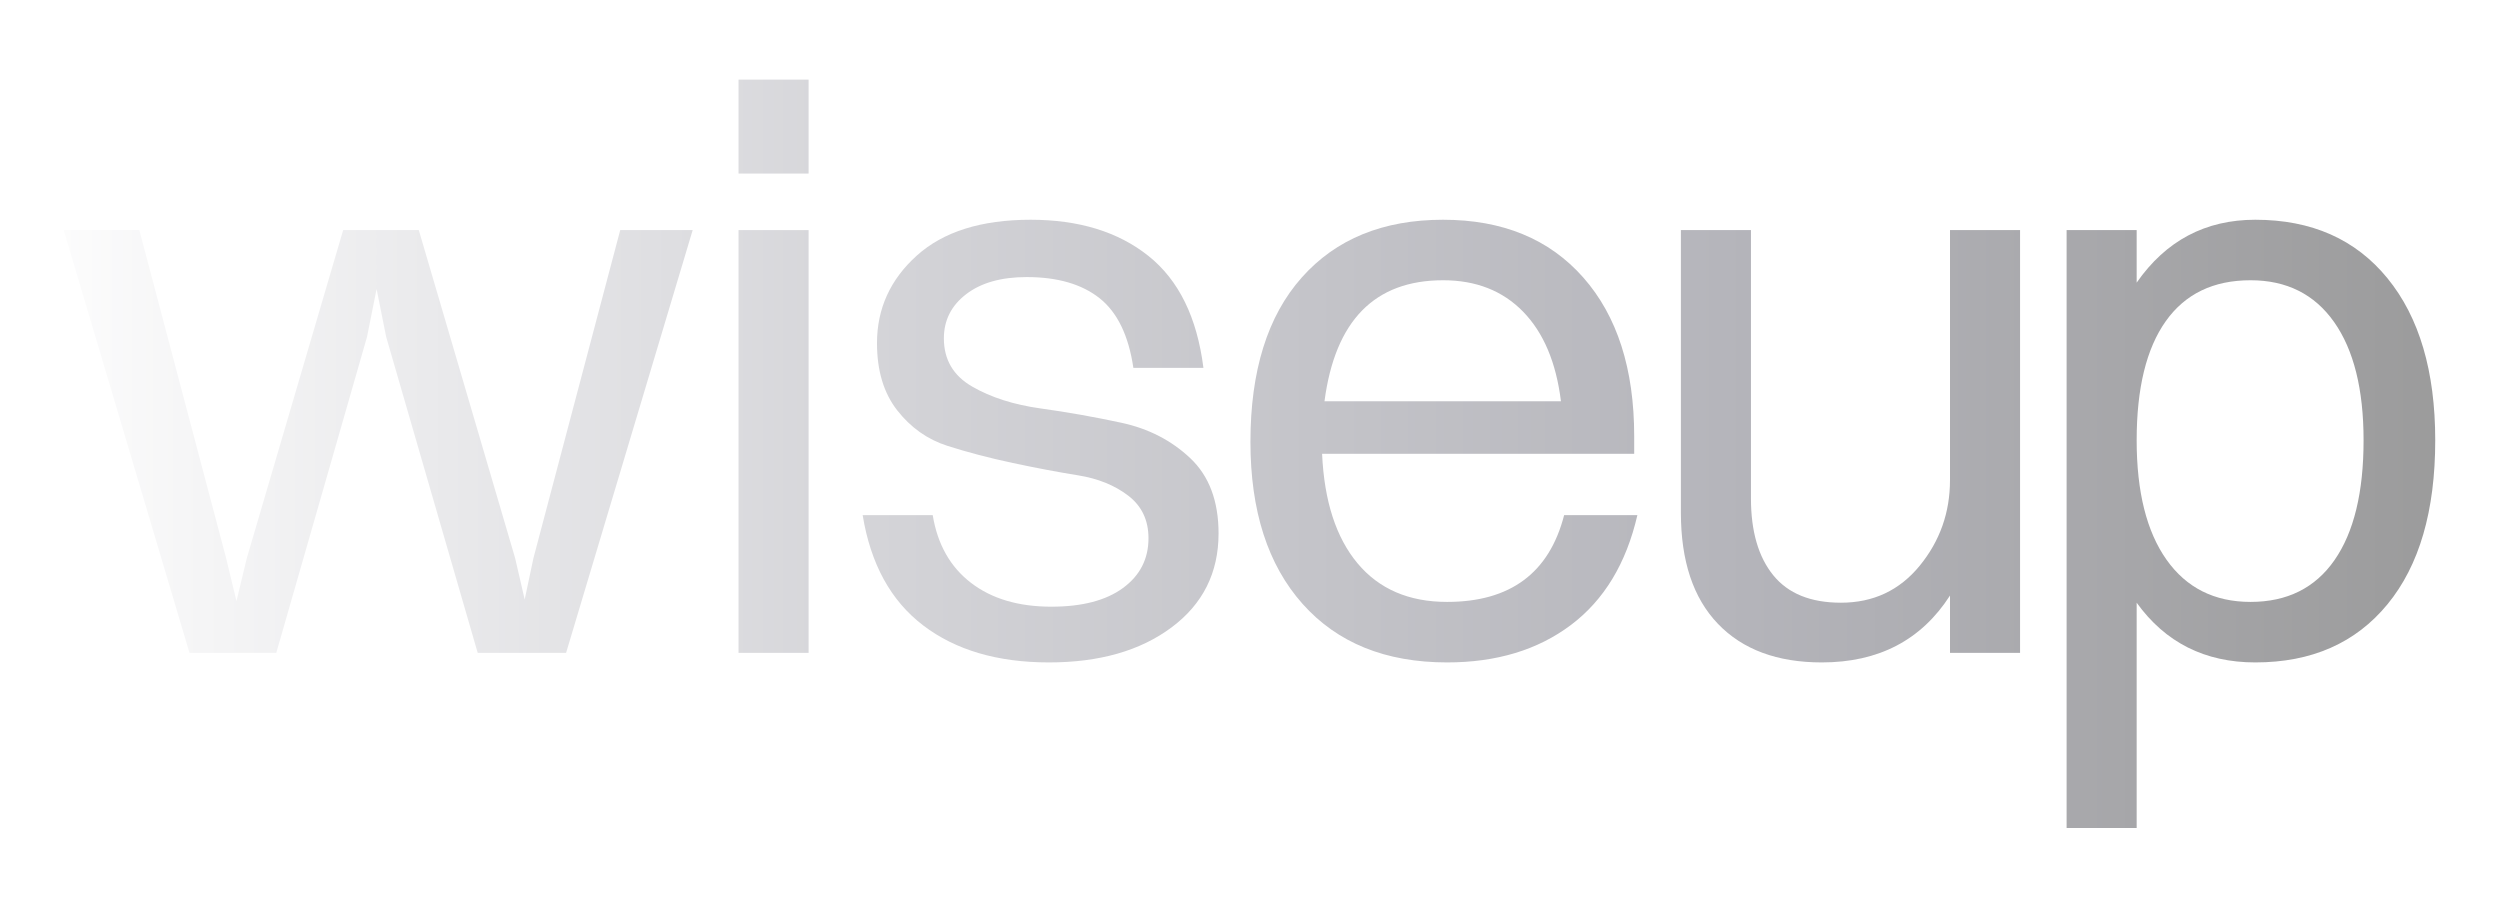
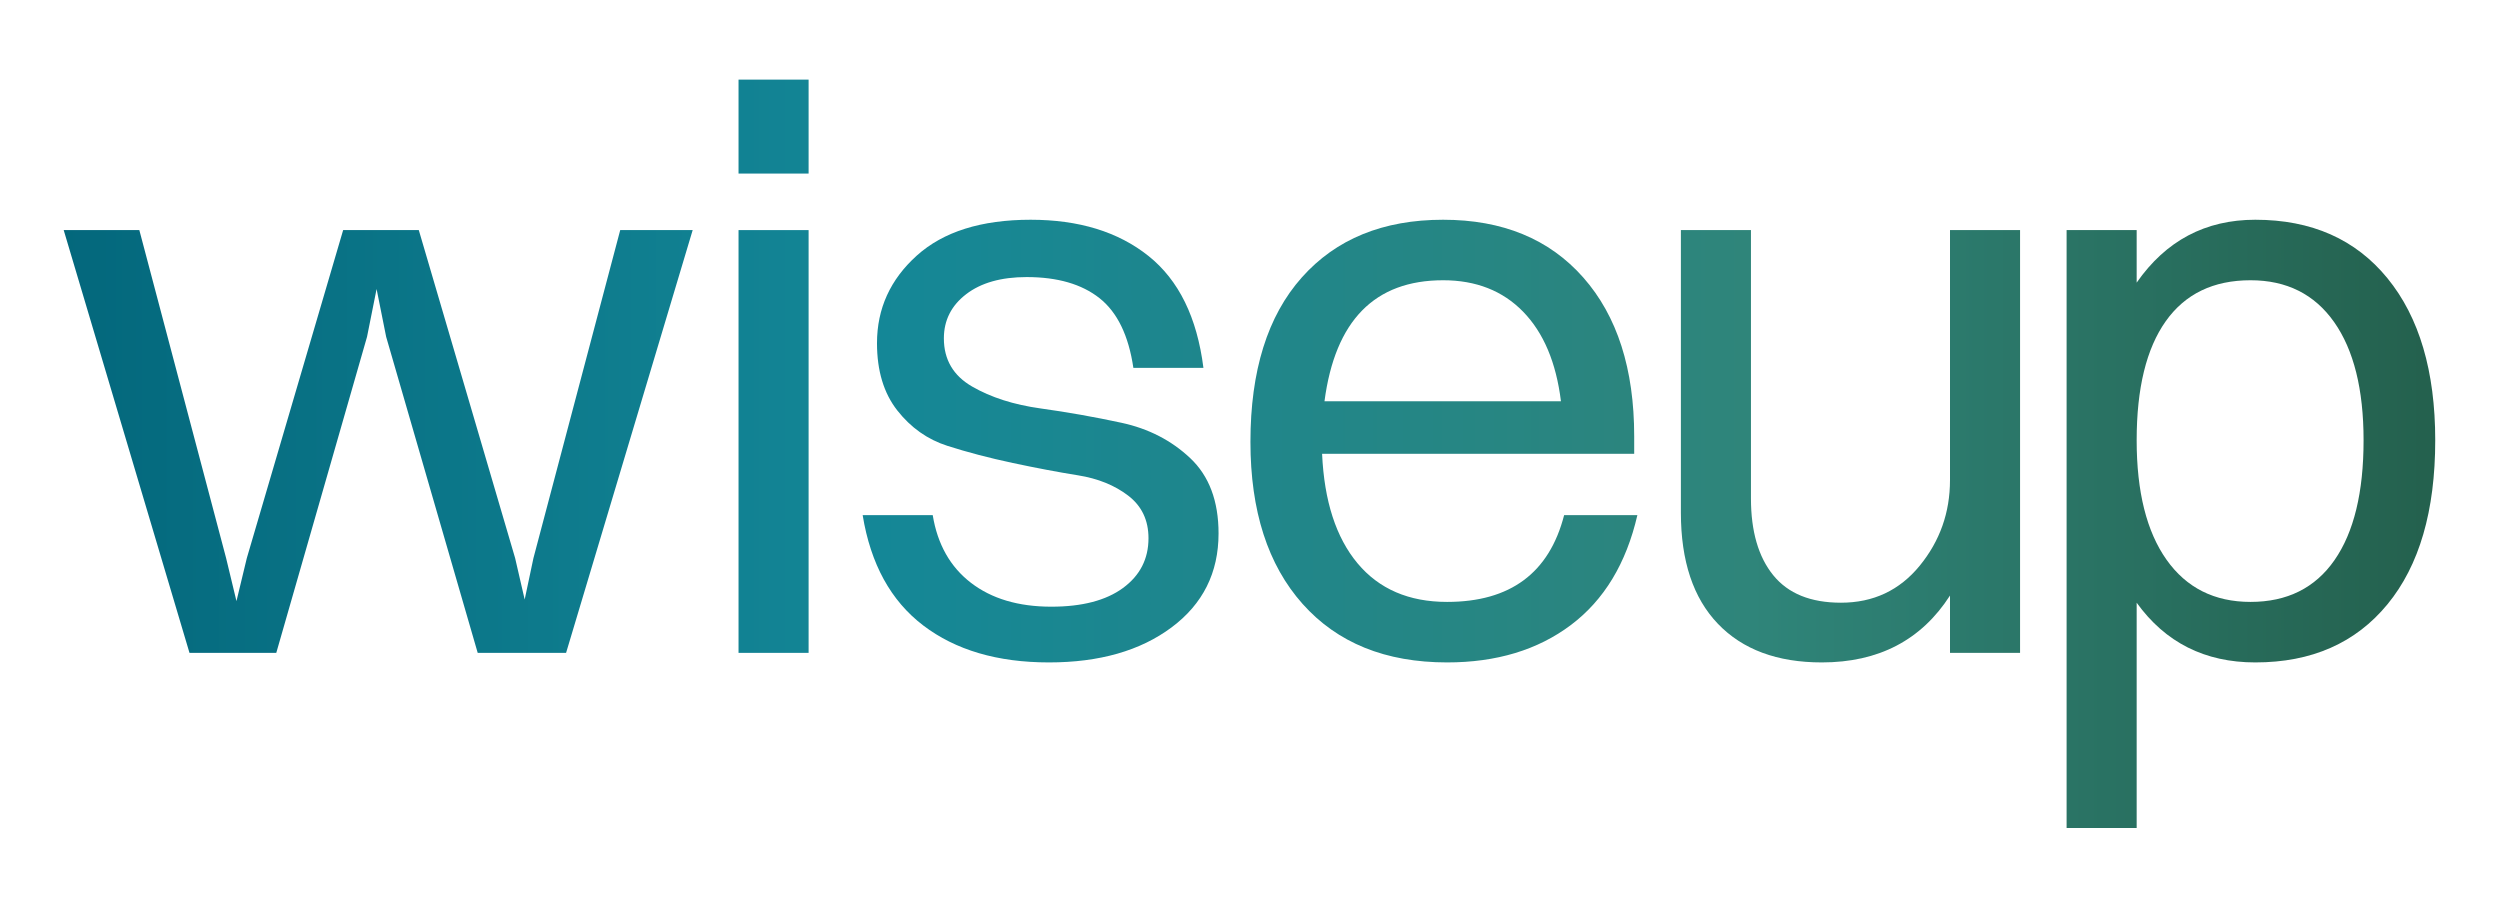
<svg xmlns="http://www.w3.org/2000/svg" class="hero__logo hero-logo" width="628" height="228" viewBox="0 0 628 228" fill="none" role="img" aria-label="wiseup">
  <defs>
    <linearGradient id="hero-logo-fill" x1="0" y1="114.00" x2="628" y2="114.00" gradientUnits="userSpaceOnUse">
-       <stop stop-color="white" />
-       <stop offset="0.35" stop-color="#d4d4d8" />
-       <stop offset="0.7" stop-color="#b4b4ba" />
-       <stop offset="1" stop-color="#999999" />
+       <stop stop-color="#02657a" />
+       <stop offset="0.35" stop-color="#148797" />
+       <stop offset="0.7" stop-color="#2f857a" />
+       <stop offset="1" stop-color="#235d49" />
    </linearGradient>
    <linearGradient id="hero-logo-sheen" x1="-188" y1="114.00" x2="0" y2="114.00" gradientUnits="userSpaceOnUse">
      <stop offset="0" stop-color="#fff" stop-opacity="0" />
      <stop offset="0.5" stop-color="#fff" stop-opacity="0.95" />
      <stop offset="1" stop-color="#fff" stop-opacity="0" />
    </linearGradient>
  </defs>
  <g class="hero-logo__chars" fill-rule="evenodd" clip-rule="evenodd" fill="url(#hero-logo-fill)">
    <path class="hero-logo__ch" data-ch="w" d="M142.2 164L120 164L97 84.6L94.6 72.6L92.2 84.6L69.4 164L47.6 164L16 57.8L35 57.8L56.8 140.2L59.4 151L62 140.2L86.2 57.8L105.2 57.8L129.4 140.2L131.8 150.6L134 140.2L155.8 57.8L174 57.8L142.2 164" />
    <path class="hero-logo__ch" data-ch="i" d="M203.12 43.6L185.52 43.6L185.52 20L203.12 20L203.12 43.6M203.12 164L185.52 164L185.52 57.8L203.12 57.8L203.12 164" />
    <path class="hero-logo__ch" data-ch="s" d="M237.1 85L237.1 85Q237.1 93 244.2 97.1Q251.3 101.2 261.4 102.6Q271.5 104 281.7 106.2Q291.9 108.4 299 115.1Q306.1 121.8 306.1 134L306.1 134Q306.1 148.8 294.3 157.6Q282.5 166.4 263.5 166.4L263.5 166.4Q244.1 166.4 231.9 157.1Q219.7 147.8 216.7 129.4L216.7 129.4L234.3 129.4Q236.1 140.4 243.9 146.4Q251.7 152.4 264.1 152.4L264.1 152.4Q275.7 152.4 282.1 147.7Q288.5 143 288.5 135.2L288.5 135.2Q288.5 128.4 283.4 124.5Q278.3 120.6 270.8 119.4Q263.3 118.2 254.4 116.3Q245.5 114.4 238 112Q230.5 109.6 225.4 103.1Q220.3 96.6 220.3 86.2L220.3 86.2Q220.3 73.2 230.3 64.2Q240.3 55.2 258.9 55.2L258.9 55.2Q277.1 55.2 288.5 64.3Q299.9 73.4 302.3 92.4L302.3 92.4L284.7 92.4Q282.9 80.2 276.2 74.9Q269.5 69.6 257.9 69.6L257.9 69.6Q248.3 69.6 242.7 73.9Q237.1 78.2 237.1 85" />
    <path class="hero-logo__ch" data-ch="e" d="M392.91 129.4L411.31 129.4Q407.11 147.6 394.61 157Q382.11 166.4 363.51 166.4L363.51 166.4Q340.31 166.4 327.21 151.7Q314.11 137 314.11 111L314.11 111Q314.11 84.2 327.01 69.7Q339.91 55.2 362.51 55.2L362.51 55.2Q384.91 55.2 397.71 69.7Q410.51 84.2 410.51 109.6L410.51 109.6L410.51 114L332.11 114Q332.91 131.8 341.01 141.5Q349.11 151.2 363.51 151.2L363.51 151.2Q387.31 151.2 392.91 129.4L392.91 129.4M362.51 70.4L362.51 70.4Q336.71 70.4 332.71 100.8L332.71 100.8L392.11 100.8Q390.31 86.2 382.61 78.3Q374.91 70.4 362.51 70.4" />
    <path class="hero-logo__ch" data-ch="u" d="M489.84 120.6L489.84 120.6L489.84 57.8L507.44 57.8L507.44 164L489.84 164L489.84 149.6Q479.04 166.4 457.64 166.4L457.64 166.4Q440.84 166.4 431.54 156.7Q422.24 147 422.24 128.8L422.24 128.8L422.24 57.8L439.84 57.8L439.84 125.2Q439.84 137.6 445.44 144.5Q451.04 151.4 462.44 151.4L462.44 151.4Q474.64 151.4 482.24 142.1Q489.84 132.8 489.84 120.6" />
    <path class="hero-logo__ch" data-ch="p" d="M536.73 151.4L536.73 208L519.13 208L519.13 57.8L536.73 57.8L536.73 71Q547.73 55.2 566.53 55.2L566.53 55.2Q587.73 55.2 599.73 69.9Q611.73 84.6 611.73 110.6L611.73 110.6Q611.73 137.2 599.73 151.8Q587.73 166.4 566.53 166.4L566.53 166.4Q547.53 166.4 536.73 151.4L536.73 151.4M565.33 70.4L565.33 70.4Q551.33 70.4 544.03 80.7Q536.73 91 536.73 110.6L536.73 110.6Q536.73 130 544.23 140.6Q551.73 151.2 565.33 151.2L565.33 151.2Q579.13 151.2 586.43 140.7Q593.73 130.2 593.73 110.6L593.73 110.6Q593.73 91.4 586.33 80.9Q578.93 70.4 565.33 70.4" />
  </g>
  <g class="hero-logo__sheen" fill-rule="evenodd" clip-rule="evenodd" fill="url(#hero-logo-sheen)" aria-hidden="true">
    <path d="M142.2 164L120 164L97 84.6L94.6 72.6L92.2 84.6L69.4 164L47.6 164L16 57.8L35 57.8L56.8 140.2L59.4 151L62 140.2L86.2 57.8L105.2 57.8L129.4 140.2L131.8 150.6L134 140.2L155.8 57.8L174 57.8L142.2 164" />
    <path d="M203.12 43.6L185.52 43.6L185.52 20L203.12 20L203.12 43.6M203.12 164L185.52 164L185.52 57.8L203.12 57.8L203.12 164" />
    <path d="M237.1 85L237.1 85Q237.1 93 244.2 97.1Q251.3 101.2 261.4 102.6Q271.5 104 281.7 106.2Q291.9 108.4 299 115.1Q306.1 121.8 306.1 134L306.1 134Q306.1 148.8 294.3 157.6Q282.5 166.4 263.5 166.4L263.5 166.4Q244.1 166.4 231.9 157.1Q219.7 147.8 216.7 129.4L216.7 129.4L234.3 129.4Q236.1 140.4 243.9 146.4Q251.7 152.4 264.1 152.4L264.1 152.4Q275.7 152.4 282.1 147.7Q288.5 143 288.5 135.2L288.5 135.2Q288.5 128.4 283.4 124.5Q278.3 120.6 270.8 119.4Q263.3 118.2 254.4 116.3Q245.5 114.4 238 112Q230.5 109.6 225.4 103.1Q220.3 96.6 220.3 86.2L220.3 86.2Q220.3 73.2 230.3 64.2Q240.3 55.2 258.9 55.2L258.9 55.2Q277.1 55.2 288.5 64.3Q299.9 73.4 302.3 92.4L302.3 92.4L284.7 92.4Q282.9 80.2 276.2 74.9Q269.5 69.6 257.9 69.6L257.9 69.6Q248.3 69.6 242.7 73.9Q237.1 78.2 237.1 85" />
    <path d="M392.91 129.4L411.31 129.4Q407.11 147.6 394.61 157Q382.11 166.4 363.51 166.4L363.51 166.4Q340.31 166.4 327.21 151.7Q314.11 137 314.11 111L314.11 111Q314.11 84.2 327.01 69.7Q339.91 55.2 362.51 55.2L362.51 55.2Q384.91 55.2 397.71 69.7Q410.51 84.2 410.51 109.6L410.51 109.6L410.51 114L332.11 114Q332.91 131.8 341.01 141.5Q349.11 151.2 363.51 151.2L363.51 151.2Q387.31 151.2 392.91 129.4L392.91 129.4M362.51 70.4L362.51 70.4Q336.71 70.4 332.71 100.8L332.71 100.8L392.11 100.8Q390.31 86.2 382.61 78.3Q374.91 70.4 362.51 70.4" />
    <path d="M489.84 120.6L489.84 120.6L489.84 57.8L507.44 57.8L507.44 164L489.84 164L489.84 149.6Q479.04 166.4 457.64 166.4L457.64 166.4Q440.84 166.4 431.54 156.7Q422.24 147 422.24 128.8L422.24 128.8L422.24 57.8L439.84 57.8L439.84 125.2Q439.84 137.6 445.44 144.5Q451.04 151.4 462.44 151.4L462.44 151.4Q474.64 151.4 482.24 142.1Q489.84 132.8 489.84 120.6" />
    <path d="M536.73 151.4L536.73 208L519.13 208L519.13 57.8L536.73 57.8L536.73 71Q547.73 55.2 566.53 55.2L566.53 55.2Q587.73 55.2 599.73 69.9Q611.73 84.6 611.73 110.6L611.73 110.6Q611.73 137.2 599.73 151.8Q587.73 166.4 566.53 166.4L566.53 166.4Q547.53 166.4 536.73 151.4L536.73 151.4M565.33 70.4L565.33 70.4Q551.33 70.4 544.03 80.7Q536.73 91 536.73 110.6L536.73 110.6Q536.73 130 544.23 140.6Q551.73 151.2 565.33 151.2L565.33 151.2Q579.13 151.2 586.43 140.7Q593.73 130.2 593.73 110.6L593.73 110.6Q593.73 91.4 586.33 80.9Q578.93 70.4 565.33 70.4" />
  </g>
</svg>
